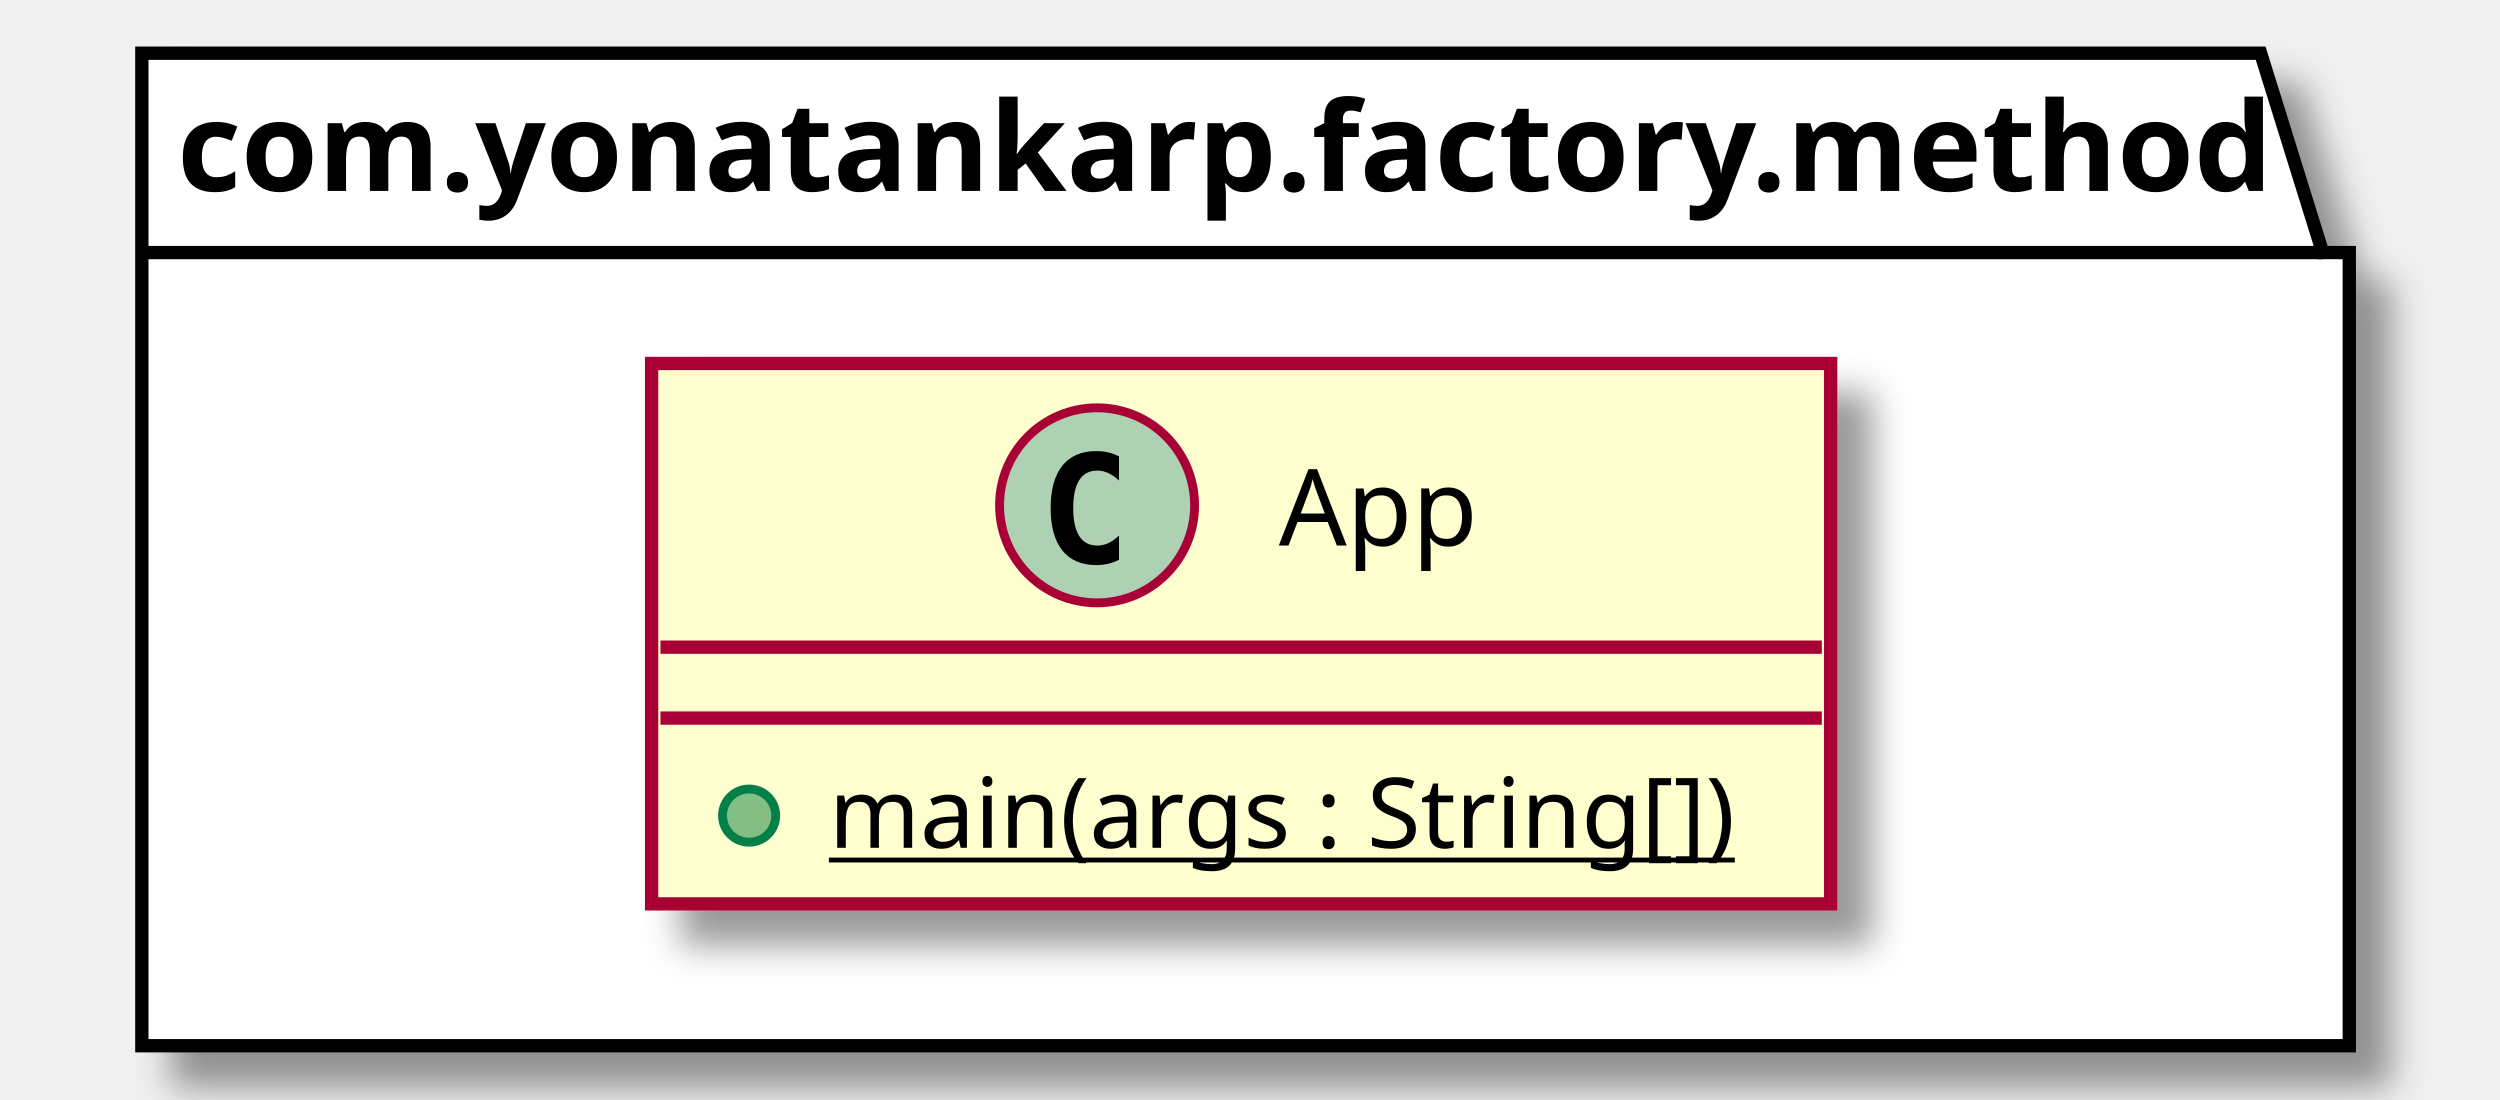
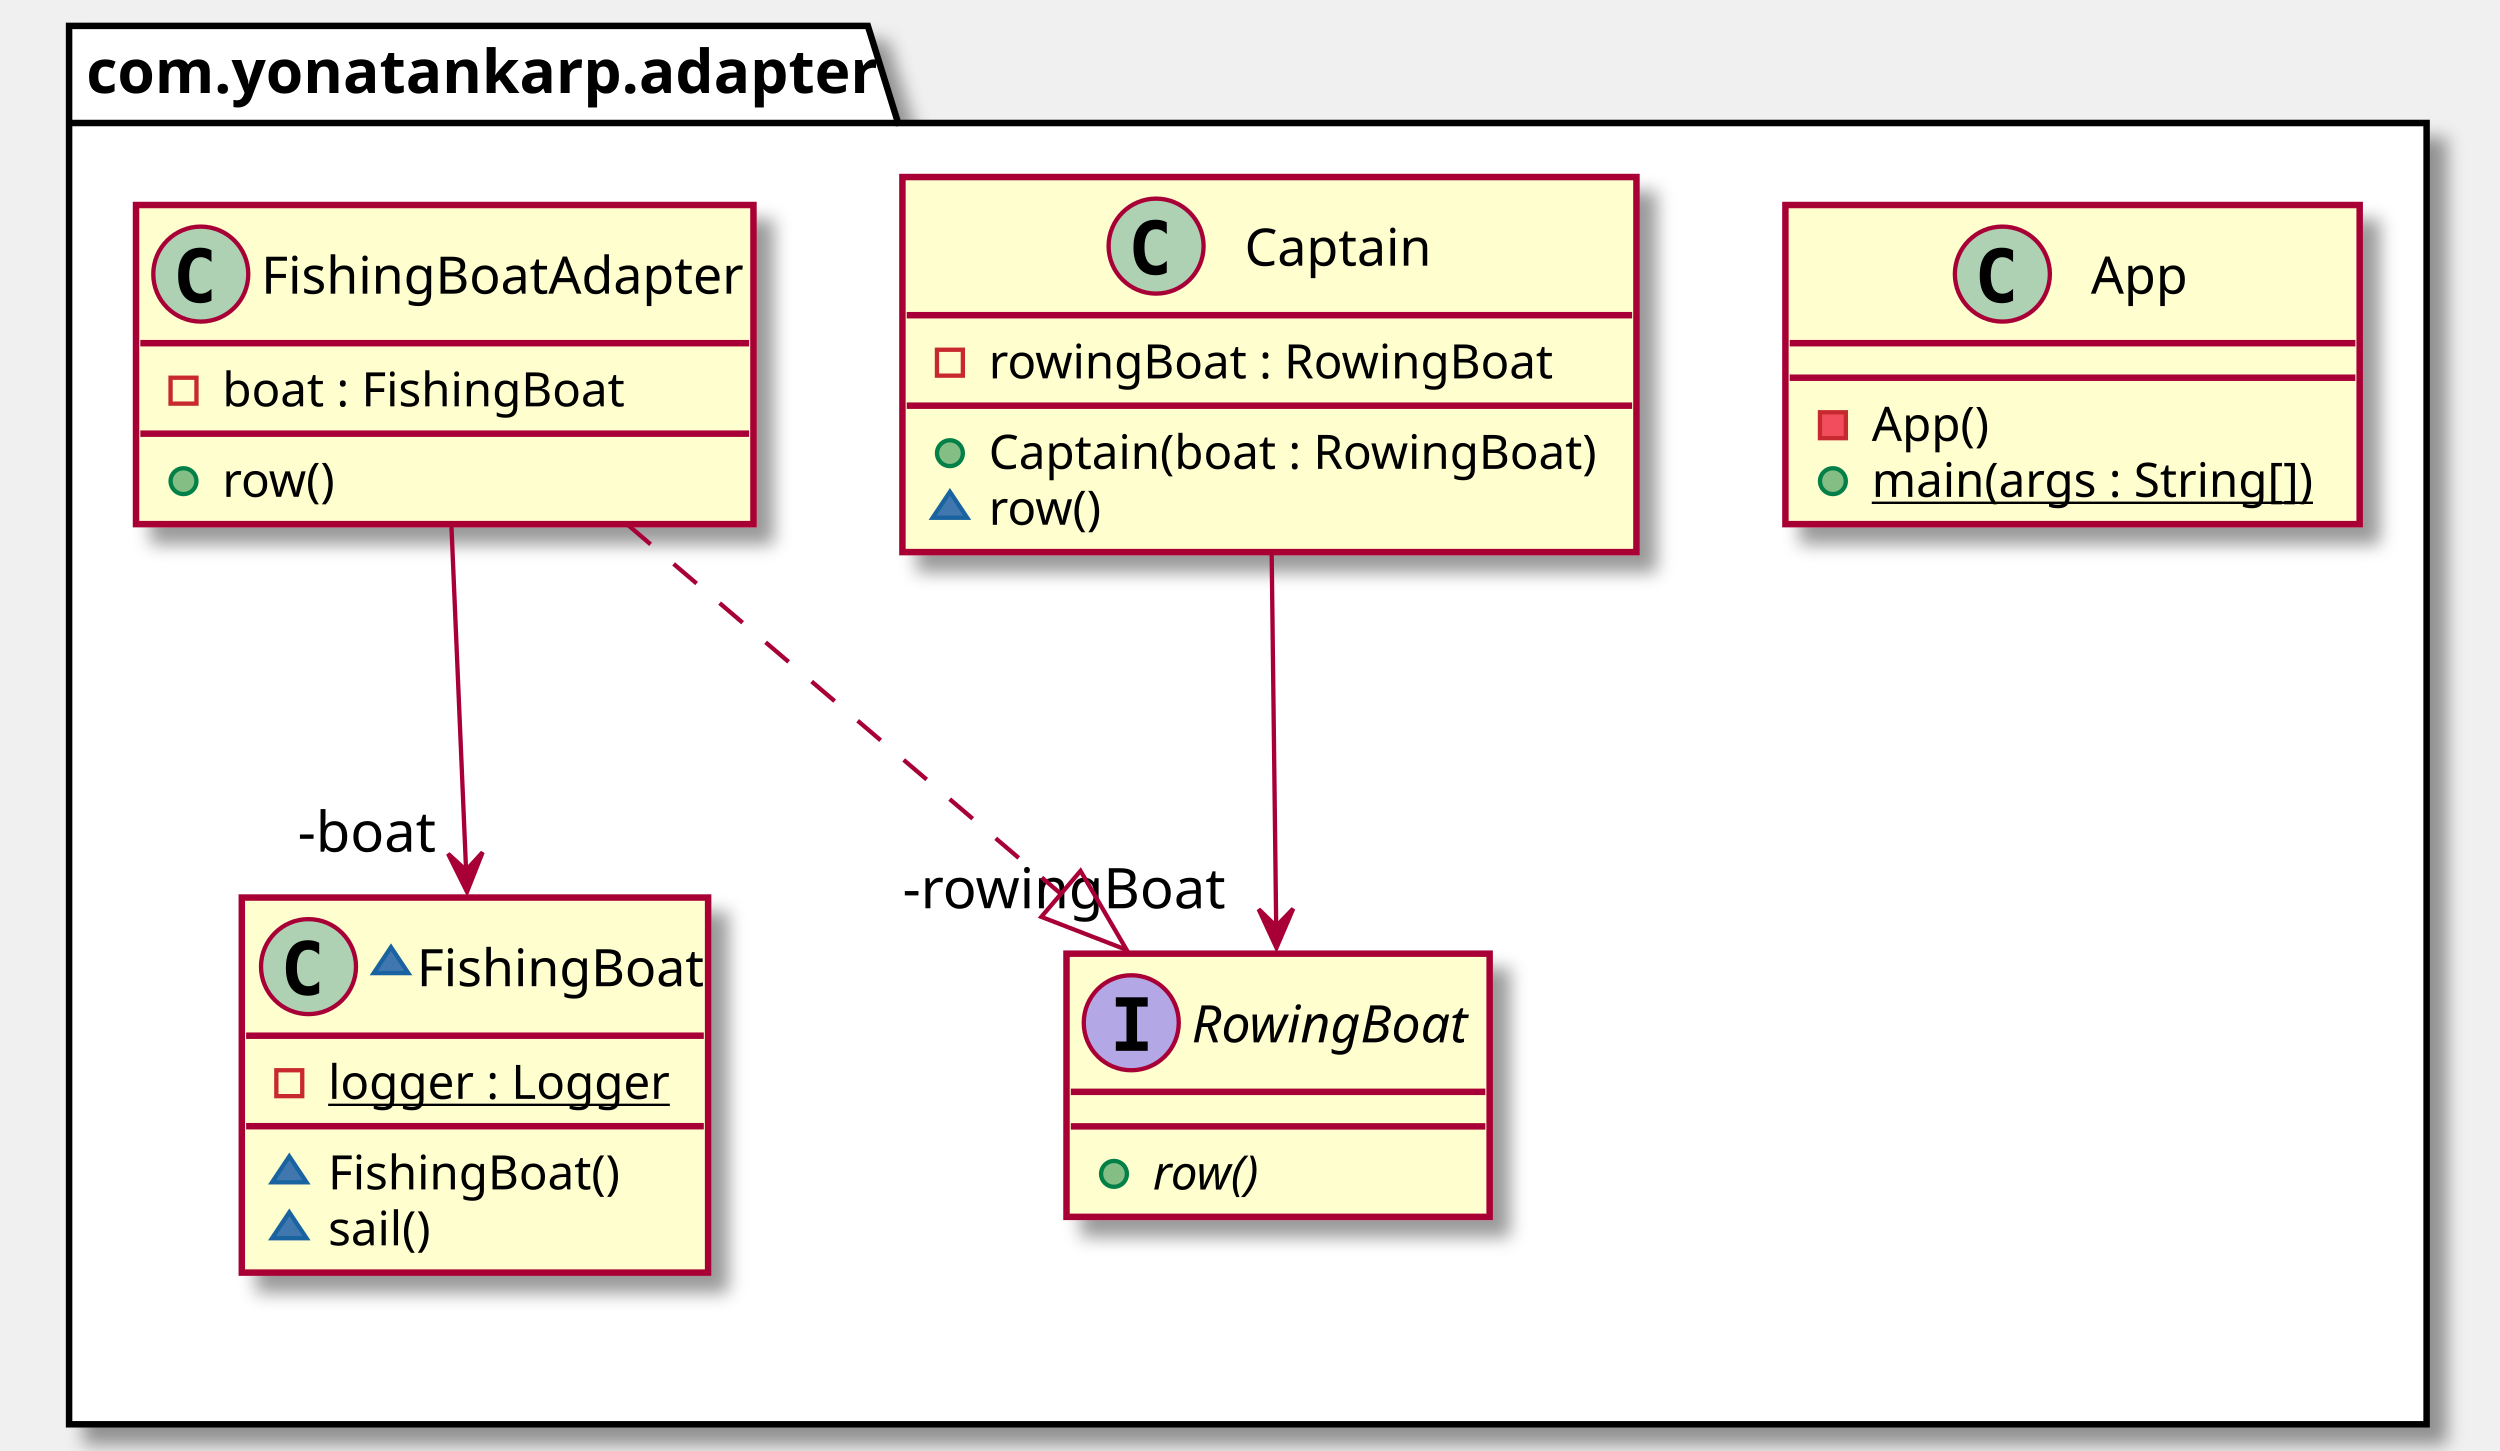
- <svg xmlns="http://www.w3.org/2000/svg" contentScriptType="application/ecmascript" contentStyleType="text/css" height="124px" preserveAspectRatio="none" style="width:282px;height:124px;background:#FFFFFF;" version="1.1" viewBox="0 0 282 124" width="282px" zoomAndPan="magnify">
+ <svg xmlns="http://www.w3.org/2000/svg" contentScriptType="application/ecmascript" contentStyleType="text/css" height="336px" preserveAspectRatio="none" style="width:579px;height:336px;background:#FFFFFF;" version="1.1" viewBox="0 0 579 336" width="579px" zoomAndPan="magnify">
  <defs>
-     <filter height="300%" id="fyu1adzjax36d" width="300%" x="-1" y="-1">
+     <filter height="300%" id="f13xn2jwg930y4" width="300%" x="-1" y="-1">
      <feGaussianBlur result="blurOut" stdDeviation="2.0" />
      <feColorMatrix in="blurOut" result="blurOut2" type="matrix" values="0 0 0 0 0 0 0 0 0 0 0 0 0 0 0 0 0 0 .4 0" />
      <feOffset dx="4.0" dy="4.0" in="blurOut2" result="blurOut3" />
      <feBlend in="SourceGraphic" in2="blurOut3" mode="normal" />
    </filter>
  </defs>
  <g>
-     <polygon fill="#FFFFFF" filter="url(#fyu1adzjax36d)" points="16,6,255,6,262,28.488,265,28.488,265,117.96,16,117.96,16,6" style="stroke:#000000;stroke-width:1.5;" />
-     <line style="stroke:#000000;stroke-width:1.5;" x1="16" x2="262" y1="28.488" y2="28.488" />
-     <text fill="#000000" font-family="sans-serif" font-size="14" font-weight="bold" lengthAdjust="spacing" textLength="233" x="20" y="21.535">com.yonatankarp.factory.method</text>
-     <rect codeLine="2" fill="#FEFECE" filter="url(#fyu1adzjax36d)" height="60.955" id="App" style="stroke:#A80036;stroke-width:1.5;" width="133" x="73.5" y="41" />
-     <ellipse cx="123.75" cy="57" fill="#ADD1B2" rx="11" ry="11" style="stroke:#A80036;stroke-width:1.0;" />
-     <path d="M126.223,63.143 Q125.642,63.442 125.003,63.591 Q124.364,63.741 123.658,63.741 Q121.151,63.741 119.832,62.089 Q118.512,60.437 118.512,57.316 Q118.512,54.187 119.832,52.535 Q121.151,50.883 123.658,50.883 Q124.364,50.883 125.011,51.032 Q125.659,51.182 126.223,51.48 L126.223,54.203 Q125.592,53.622 124.999,53.352 Q124.405,53.083 123.774,53.083 Q122.43,53.083 121.745,54.149 Q121.06,55.216 121.06,57.316 Q121.06,59.408 121.745,60.474 Q122.43,61.541 123.774,61.541 Q124.405,61.541 124.999,61.271 Q125.592,61.002 126.223,60.42 Z " fill="#000000" />
-     <text fill="#000000" font-family="sans-serif" font-size="12" lengthAdjust="spacing" textLength="24" x="144.25" y="61.535">App</text>
-     <line style="stroke:#A80036;stroke-width:1.5;" x1="74.5" x2="205.5" y1="73" y2="73" />
-     <line style="stroke:#A80036;stroke-width:1.5;" x1="74.5" x2="205.5" y1="81" y2="81" />
-     <ellipse cx="84.5" cy="92" fill="#84BE84" rx="3" ry="3" style="stroke:#038048;stroke-width:1.0;" />
-     <text fill="#000000" font-family="sans-serif" font-size="11" lengthAdjust="spacing" text-decoration="underline" textLength="107" x="93.5" y="95.635">main(args : String[])</text>
+     <polygon fill="#FFFFFF" filter="url(#f13xn2jwg930y4)" points="16,6,201,6,208,28.488,562,28.488,562,329.87,16,329.87,16,6" style="stroke:#000000;stroke-width:1.5;" />
+     <line style="stroke:#000000;stroke-width:1.5;" x1="16" x2="208" y1="28.488" y2="28.488" />
+     <text fill="#000000" font-family="sans-serif" font-size="14" font-weight="bold" lengthAdjust="spacing" textLength="179" x="20" y="21.535">com.yonatankarp.adapter</text>
+     <rect codeLine="2" fill="#FEFECE" filter="url(#f13xn2jwg930y4)" height="73.91" id="App" style="stroke:#A80036;stroke-width:1.5;" width="133" x="413.5" y="47.48" />
+     <ellipse cx="463.75" cy="63.48" fill="#ADD1B2" rx="11" ry="11" style="stroke:#A80036;stroke-width:1.0;" />
+     <path d="M466.223,69.623 Q465.642,69.922 465.003,70.071 Q464.364,70.221 463.658,70.221 Q461.151,70.221 459.832,68.569 Q458.512,66.917 458.512,63.796 Q458.512,60.666 459.832,59.015 Q461.151,57.363 463.658,57.363 Q464.364,57.363 465.011,57.512 Q465.659,57.662 466.223,57.961 L466.223,60.683 Q465.592,60.102 464.999,59.832 Q464.405,59.562 463.774,59.562 Q462.43,59.562 461.745,60.629 Q461.06,61.696 461.06,63.796 Q461.06,65.888 461.745,66.954 Q462.43,68.021 463.774,68.021 Q464.405,68.021 464.999,67.751 Q465.592,67.481 466.223,66.9 Z " fill="#000000" />
+     <text fill="#000000" font-family="sans-serif" font-size="12" lengthAdjust="spacing" textLength="24" x="484.25" y="68.015">App</text>
+     <line style="stroke:#A80036;stroke-width:1.5;" x1="414.5" x2="545.5" y1="79.48" y2="79.48" />
+     <line style="stroke:#A80036;stroke-width:1.5;" x1="414.5" x2="545.5" y1="87.48" y2="87.48" />
+     <rect fill="#F24D5C" height="6" style="stroke:#C82930;stroke-width:1.0;" width="6" x="421.5" y="95.48" />
+     <text fill="#000000" font-family="sans-serif" font-size="11" lengthAdjust="spacing" textLength="30" x="433.5" y="102.115">App()</text>
+     <ellipse cx="424.5" cy="111.435" fill="#84BE84" rx="3" ry="3" style="stroke:#038048;stroke-width:1.0;" />
+     <text fill="#000000" font-family="sans-serif" font-size="11" lengthAdjust="spacing" text-decoration="underline" textLength="107" x="433.5" y="115.07">main(args : String[])</text>
+     <rect codeLine="6" fill="#FEFECE" filter="url(#f13xn2jwg930y4)" height="86.865" id="Captain" style="stroke:#A80036;stroke-width:1.5;" width="170" x="209" y="41" />
+     <ellipse cx="267.75" cy="57" fill="#ADD1B2" rx="11" ry="11" style="stroke:#A80036;stroke-width:1.0;" />
+     <path d="M270.223,63.143 Q269.642,63.442 269.003,63.591 Q268.364,63.741 267.658,63.741 Q265.151,63.741 263.832,62.089 Q262.512,60.437 262.512,57.316 Q262.512,54.187 263.832,52.535 Q265.151,50.883 267.658,50.883 Q268.364,50.883 269.011,51.032 Q269.659,51.182 270.223,51.48 L270.223,54.203 Q269.592,53.622 268.999,53.352 Q268.405,53.083 267.774,53.083 Q266.43,53.083 265.745,54.149 Q265.06,55.216 265.06,57.316 Q265.06,59.408 265.745,60.474 Q266.43,61.541 267.774,61.541 Q268.405,61.541 268.999,61.271 Q269.592,61.002 270.223,60.42 Z " fill="#000000" />
+     <text fill="#000000" font-family="sans-serif" font-size="12" lengthAdjust="spacing" textLength="44" x="288.25" y="61.535">Captain</text>
+     <line style="stroke:#A80036;stroke-width:1.5;" x1="210" x2="378" y1="73" y2="73" />
+     <rect fill="none" height="6" style="stroke:#C82930;stroke-width:1.0;" width="6" x="217" y="81" />
+     <text fill="#000000" font-family="sans-serif" font-size="11" lengthAdjust="spacing" textLength="131" x="229" y="87.635">rowingBoat : RowingBoat</text>
+     <line style="stroke:#A80036;stroke-width:1.5;" x1="210" x2="378" y1="93.955" y2="93.955" />
+     <ellipse cx="220" cy="104.955" fill="#84BE84" rx="3" ry="3" style="stroke:#038048;stroke-width:1.0;" />
+     <text fill="#000000" font-family="sans-serif" font-size="11" lengthAdjust="spacing" textLength="144" x="229" y="108.59">Captain(boat : RowingBoat)</text>
+     <polygon fill="#4177AF" points="220,113.91,216,119.91,224,119.91" style="stroke:#1963A0;stroke-width:1.0;" />
+     <text fill="#000000" font-family="sans-serif" font-size="11" lengthAdjust="spacing" textLength="28" x="229" y="121.545">row()</text>
+     <rect codeLine="11" fill="#FEFECE" filter="url(#f13xn2jwg930y4)" height="86.865" id="FishingBoat" style="stroke:#A80036;stroke-width:1.5;" width="108" x="56" y="207.87" />
+     <ellipse cx="71.45" cy="223.87" fill="#ADD1B2" rx="11" ry="11" style="stroke:#A80036;stroke-width:1.0;" />
+     <path d="M73.923,230.013 Q73.342,230.312 72.703,230.461 Q72.064,230.611 71.358,230.611 Q68.851,230.611 67.531,228.959 Q66.212,227.307 66.212,224.186 Q66.212,221.056 67.531,219.405 Q68.851,217.753 71.358,217.753 Q72.064,217.753 72.711,217.902 Q73.359,218.052 73.923,218.351 L73.923,221.073 Q73.292,220.492 72.699,220.222 Q72.105,219.952 71.474,219.952 Q70.13,219.952 69.445,221.019 Q68.76,222.086 68.76,224.186 Q68.76,226.278 69.445,227.344 Q70.13,228.411 71.474,228.411 Q72.105,228.411 72.699,228.141 Q73.292,227.871 73.923,227.29 Z " fill="#000000" />
+     <polygon fill="#4177AF" points="90.55,219.37,86.55,225.37,94.55,225.37" style="stroke:#1963A0;stroke-width:1.0;" />
+     <text fill="#000000" font-family="sans-serif" font-size="12" lengthAdjust="spacing" textLength="64" x="96.55" y="228.405">FishingBoat</text>
+     <line style="stroke:#A80036;stroke-width:1.5;" x1="57" x2="163" y1="239.87" y2="239.87" />
+     <rect fill="none" height="6" style="stroke:#C82930;stroke-width:1.0;" width="6" x="64" y="247.87" />
+     <text fill="#000000" font-family="sans-serif" font-size="11" lengthAdjust="spacing" text-decoration="underline" textLength="82" x="76" y="254.505">logger : Logger</text>
+     <line style="stroke:#A80036;stroke-width:1.5;" x1="57" x2="163" y1="260.825" y2="260.825" />
+     <polygon fill="#4177AF" points="67,267.825,63,273.825,71,273.825" style="stroke:#1963A0;stroke-width:1.0;" />
+     <text fill="#000000" font-family="sans-serif" font-size="11" lengthAdjust="spacing" textLength="70" x="76" y="275.46">FishingBoat()</text>
+     <polygon fill="#4177AF" points="67,280.78,63,286.78,71,286.78" style="stroke:#1963A0;stroke-width:1.0;" />
+     <text fill="#000000" font-family="sans-serif" font-size="11" lengthAdjust="spacing" textLength="26" x="76" y="288.415">sail()</text>
+     <rect codeLine="16" fill="#FEFECE" filter="url(#f13xn2jwg930y4)" height="73.91" id="FishingBoatAdapter" style="stroke:#A80036;stroke-width:1.5;" width="143" x="31.5" y="47.48" />
+     <ellipse cx="46.5" cy="63.48" fill="#ADD1B2" rx="11" ry="11" style="stroke:#A80036;stroke-width:1.0;" />
+     <path d="M48.973,69.623 Q48.392,69.922 47.753,70.071 Q47.114,70.221 46.408,70.221 Q43.901,70.221 42.581,68.569 Q41.262,66.917 41.262,63.796 Q41.262,60.666 42.581,59.015 Q43.901,57.363 46.408,57.363 Q47.114,57.363 47.761,57.512 Q48.409,57.662 48.973,57.961 L48.973,60.683 Q48.342,60.102 47.749,59.832 Q47.155,59.562 46.524,59.562 Q45.18,59.562 44.495,60.629 Q43.81,61.696 43.81,63.796 Q43.81,65.888 44.495,66.954 Q45.18,68.021 46.524,68.021 Q47.155,68.021 47.749,67.751 Q48.342,67.481 48.973,66.9 Z " fill="#000000" />
+     <text fill="#000000" font-family="sans-serif" font-size="12" lengthAdjust="spacing" textLength="111" x="60.5" y="68.015">FishingBoatAdapter</text>
+     <line style="stroke:#A80036;stroke-width:1.5;" x1="32.5" x2="173.5" y1="79.48" y2="79.48" />
+     <rect fill="none" height="6" style="stroke:#C82930;stroke-width:1.0;" width="6" x="39.5" y="87.48" />
+     <text fill="#000000" font-family="sans-serif" font-size="11" lengthAdjust="spacing" textLength="95" x="51.5" y="94.115">boat : FishingBoat</text>
+     <line style="stroke:#A80036;stroke-width:1.5;" x1="32.5" x2="173.5" y1="100.435" y2="100.435" />
+     <ellipse cx="42.5" cy="111.435" fill="#84BE84" rx="3" ry="3" style="stroke:#038048;stroke-width:1.0;" />
+     <text fill="#000000" font-family="sans-serif" font-size="11" lengthAdjust="spacing" textLength="28" x="51.5" y="115.07">row()</text>
+     <rect codeLine="20" fill="#FEFECE" filter="url(#f13xn2jwg930y4)" height="60.955" id="RowingBoat" style="stroke:#A80036;stroke-width:1.5;" width="98" x="247" y="220.87" />
+     <ellipse cx="262" cy="236.87" fill="#B4A7E5" rx="11" ry="11" style="stroke:#A80036;stroke-width:1.0;" />
+     <path d="M258.428,233.135 L258.428,230.977 L265.807,230.977 L265.807,233.135 L263.342,233.135 L263.342,241.212 L265.807,241.212 L265.807,243.37 L258.428,243.37 L258.428,241.212 L260.893,241.212 L260.893,233.135 Z " fill="#000000" />
+     <text fill="#000000" font-family="sans-serif" font-size="12" font-style="italic" lengthAdjust="spacing" textLength="66" x="276" y="241.405">RowingBoat</text>
+     <line style="stroke:#A80036;stroke-width:1.5;" x1="248" x2="344" y1="252.87" y2="252.87" />
+     <line style="stroke:#A80036;stroke-width:1.5;" x1="248" x2="344" y1="260.87" y2="260.87" />
+     <ellipse cx="258" cy="271.87" fill="#84BE84" rx="3" ry="3" style="stroke:#038048;stroke-width:1.0;" />
+     <text fill="#000000" font-family="sans-serif" font-size="11" font-style="italic" lengthAdjust="spacing" textLength="28" x="267" y="275.505">row()</text>
+     <path codeLine="24" d="M104.54,121.52 C105.54,145.05 106.86,176.04 107.95,201.67 " fill="none" id="FishingBoatAdapter-to-FishingBoat" style="stroke:#A80036;stroke-width:1.0;" />
+     <polygon fill="#A80036" points="108.16,206.55,111.771,197.387,107.946,201.555,103.778,197.73,108.16,206.55" style="stroke:#A80036;stroke-width:1.0;" />
+     <text fill="#000000" font-family="sans-serif" font-size="13" lengthAdjust="spacing" textLength="36" x="68.944" y="197.25">-boat</text>
+     <path codeLine="25" d="M294.52,128.21 C294.85,155.14 295.27,189.47 295.57,214.79 " fill="none" id="Captain-to-RowingBoat" style="stroke:#A80036;stroke-width:1.0;" />
+     <polygon fill="#A80036" points="295.63,219.51,299.501,210.454,295.559,214.511,291.502,210.568,295.63,219.51" style="stroke:#A80036;stroke-width:1.0;" />
+     <text fill="#000000" font-family="sans-serif" font-size="13" lengthAdjust="spacing" textLength="78" x="209.042" y="210.36">-rowingBoat</text>
+     <path codeLine="26" d="M145.35,121.52 C174.94,146.73 214.56,180.49 245.75,207.06 " fill="none" id="FishingBoatAdapter-to-RowingBoat" style="stroke:#A80036;stroke-width:1.0;stroke-dasharray:7.0,7.0;" />
+     <polygon fill="none" points="250.25,201.7,260.94,220,241.17,212.35,250.25,201.7" style="stroke:#A80036;stroke-width:1.0;" />
  </g>
</svg>
